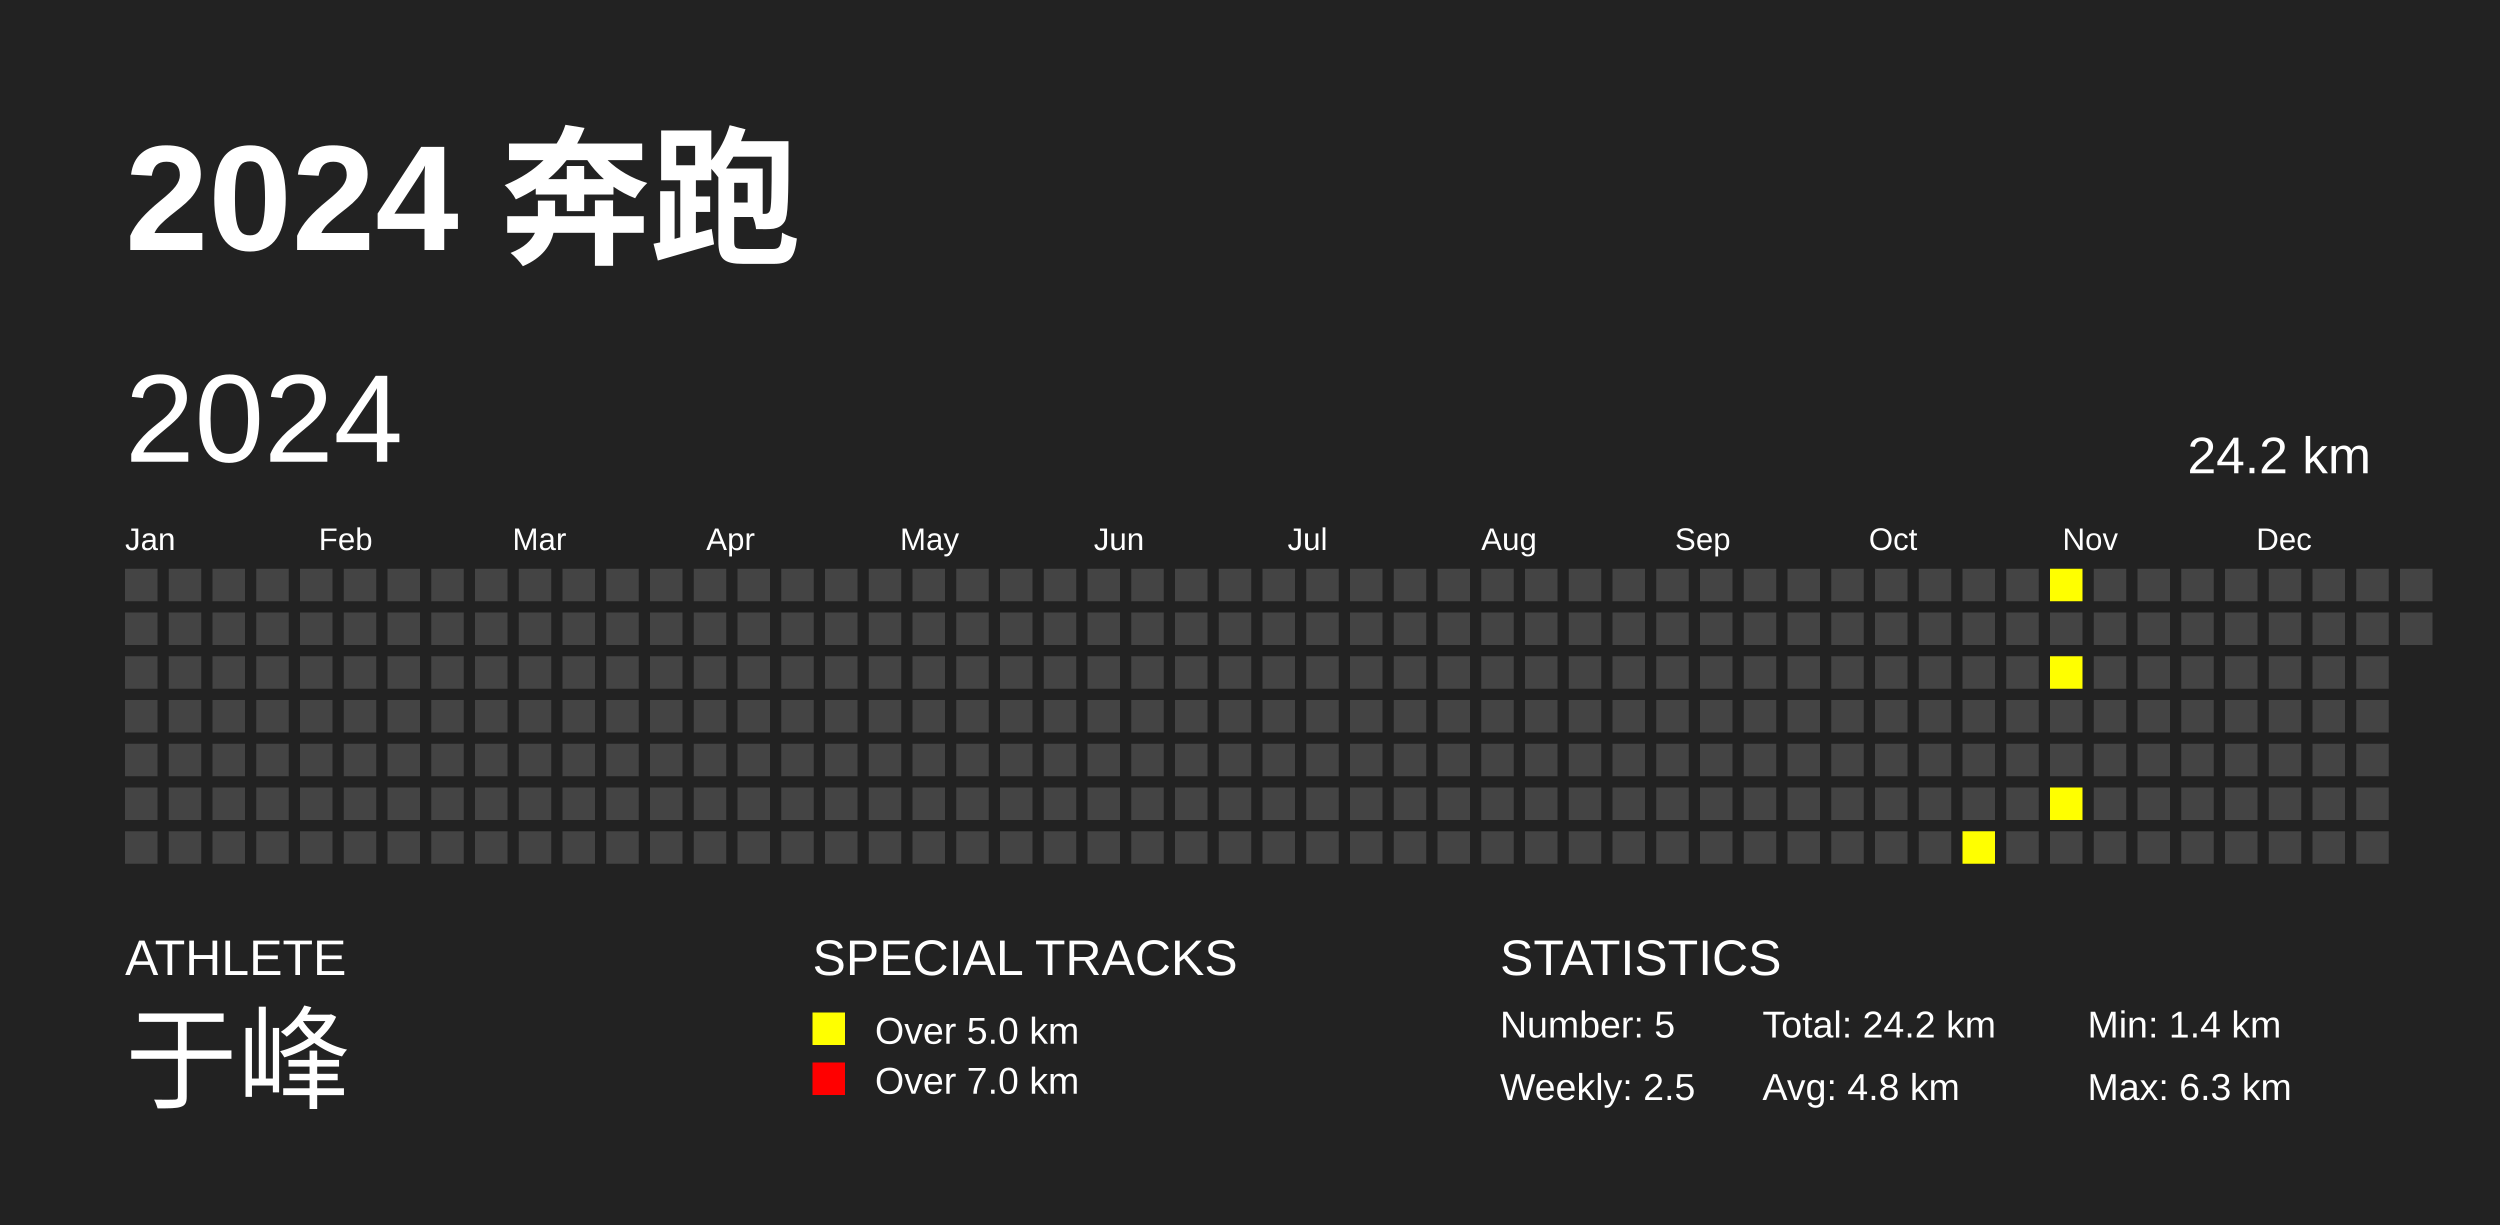
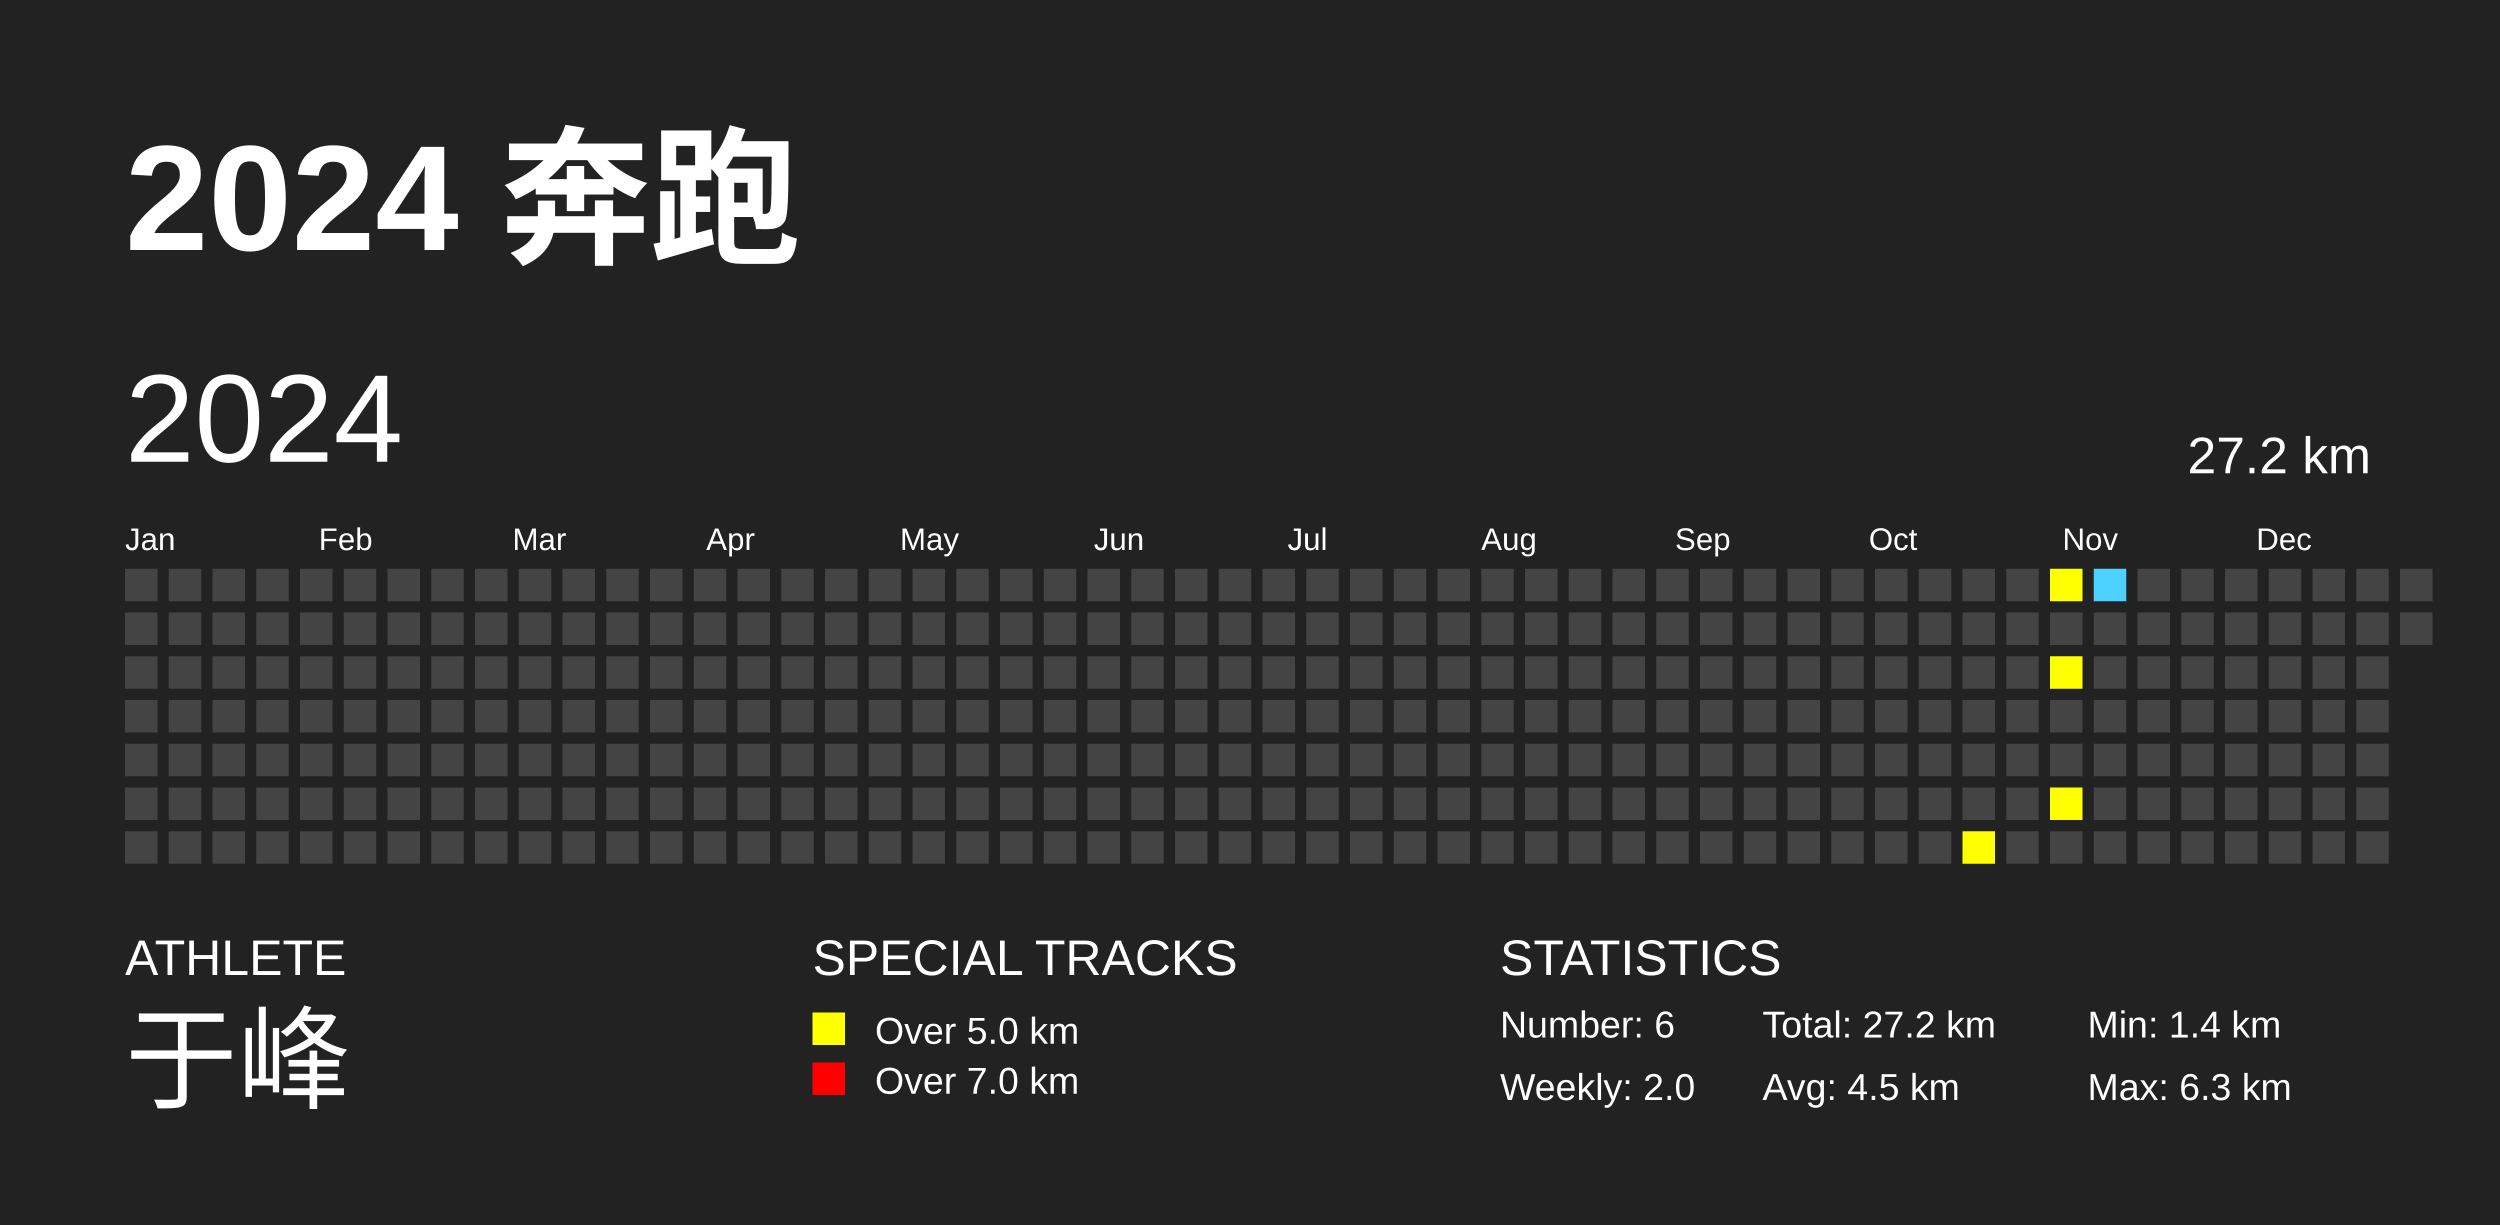
<svg xmlns="http://www.w3.org/2000/svg" baseProfile="full" height="98mm" version="1.1" viewBox="0,0,200,98" width="200mm">
  <defs />
  <rect fill="#222222" height="98" width="200" x="0" y="0" />
  <text fill="#FFFFFF" style="font-size:12px; font-family:Arial; font-weight:bold;" x="10" y="20">2024 奔跑</text>
  <text fill="#FFFFFF" style="font-size:4px; font-family:Arial" x="10" y="78">ATHLETE</text>
  <text fill="#FFFFFF" style="font-size:9px; font-family:Arial" x="10" y="88">于峰</text>
  <text fill="#FFFFFF" style="font-size:4px; font-family:Arial" x="65" y="78">SPECIAL TRACKS</text>
  <rect fill="yellow" height="2.6" width="2.6" x="65" y="81" />
  <text fill="#FFFFFF" style="font-size:3px; font-family:Arial" x="70" y="83.5">Over 5.0 km</text>
  <rect fill="red" height="2.6" width="2.6" x="65" y="85" />
  <text fill="#FFFFFF" style="font-size:3px; font-family:Arial" x="70" y="87.5">Over 7.0 km</text>
  <text fill="#FFFFFF" style="font-size:4px; font-family:Arial" x="120" y="78">STATISTICS</text>
-   <text fill="#FFFFFF" style="font-size:3px; font-family:Arial" x="120" y="83">Number: 5</text>
-   <text fill="#FFFFFF" style="font-size:3px; font-family:Arial" x="120" y="88">Weekly: 2.5</text>
-   <text fill="#FFFFFF" style="font-size:3px; font-family:Arial" x="141" y="83">Total: 24.2 km</text>
-   <text fill="#FFFFFF" style="font-size:3px; font-family:Arial" x="141" y="88">Avg: 4.8 km</text>
+   <text fill="#FFFFFF" style="font-size:3px; font-family:Arial" x="120" y="83">Number: 6</text>
+   <text fill="#FFFFFF" style="font-size:3px; font-family:Arial" x="120" y="88">Weekly: 2.0</text>
+   <text fill="#FFFFFF" style="font-size:3px; font-family:Arial" x="141" y="83">Total: 27.2 km</text>
+   <text fill="#FFFFFF" style="font-size:3px; font-family:Arial" x="141" y="88">Avg: 4.5 km</text>
  <text fill="#FFFFFF" style="font-size:3px; font-family:Arial" x="167" y="83">Min: 1.4 km</text>
  <text fill="#FFFFFF" style="font-size:3px; font-family:Arial" x="167" y="88">Max: 6.3 km</text>
  <text dominant-baseline="hanging" fill="#FFFFFF" style="font-size:10.0px; font-family:Arial;" x="10" y="30">2024</text>
-   <text dominant-baseline="hanging" fill="#FFFFFF" style="font-size:4.125px; font-family:Arial;" x="175" y="35">24.2 km</text>
+   <text dominant-baseline="hanging" fill="#FFFFFF" style="font-size:4.125px; font-family:Arial;" x="175" y="35">27.2 km</text>
  <text fill="#FFFFFF" style="font-size:2.5px; font-family:Arial" x="10.0" y="44">Jan</text>
  <text fill="#FFFFFF" style="font-size:2.5px; font-family:Arial" x="25.5" y="44">Feb</text>
  <text fill="#FFFFFF" style="font-size:2.5px; font-family:Arial" x="41.0" y="44">Mar</text>
  <text fill="#FFFFFF" style="font-size:2.5px; font-family:Arial" x="56.5" y="44">Apr</text>
  <text fill="#FFFFFF" style="font-size:2.5px; font-family:Arial" x="72.0" y="44">May</text>
  <text fill="#FFFFFF" style="font-size:2.5px; font-family:Arial" x="87.5" y="44">Jun</text>
  <text fill="#FFFFFF" style="font-size:2.5px; font-family:Arial" x="103.0" y="44">Jul</text>
  <text fill="#FFFFFF" style="font-size:2.5px; font-family:Arial" x="118.5" y="44">Aug</text>
  <text fill="#FFFFFF" style="font-size:2.5px; font-family:Arial" x="134.0" y="44">Sep</text>
  <text fill="#FFFFFF" style="font-size:2.5px; font-family:Arial" x="149.5" y="44">Oct</text>
  <text fill="#FFFFFF" style="font-size:2.5px; font-family:Arial" x="165.0" y="44">Nov</text>
  <text fill="#FFFFFF" style="font-size:2.5px; font-family:Arial" x="180.5" y="44">Dec</text>
  <rect fill="#444444" height="2.6" width="2.6" x="10.0" y="45.5" />
  <rect fill="#444444" height="2.6" width="2.6" x="10.0" y="49.0" />
  <rect fill="#444444" height="2.6" width="2.6" x="10.0" y="52.5" />
  <rect fill="#444444" height="2.6" width="2.6" x="10.0" y="56.0" />
  <rect fill="#444444" height="2.6" width="2.6" x="10.0" y="59.5" />
  <rect fill="#444444" height="2.6" width="2.6" x="10.0" y="63.0" />
  <rect fill="#444444" height="2.6" width="2.6" x="10.0" y="66.5" />
  <rect fill="#444444" height="2.6" width="2.6" x="13.5" y="45.5" />
  <rect fill="#444444" height="2.6" width="2.6" x="13.5" y="49.0" />
  <rect fill="#444444" height="2.6" width="2.6" x="13.5" y="52.5" />
  <rect fill="#444444" height="2.6" width="2.6" x="13.5" y="56.0" />
  <rect fill="#444444" height="2.6" width="2.6" x="13.5" y="59.5" />
  <rect fill="#444444" height="2.6" width="2.6" x="13.5" y="63.0" />
  <rect fill="#444444" height="2.6" width="2.6" x="13.5" y="66.5" />
  <rect fill="#444444" height="2.6" width="2.6" x="17.0" y="45.5" />
  <rect fill="#444444" height="2.6" width="2.6" x="17.0" y="49.0" />
  <rect fill="#444444" height="2.6" width="2.6" x="17.0" y="52.5" />
  <rect fill="#444444" height="2.6" width="2.6" x="17.0" y="56.0" />
  <rect fill="#444444" height="2.6" width="2.6" x="17.0" y="59.5" />
  <rect fill="#444444" height="2.6" width="2.6" x="17.0" y="63.0" />
  <rect fill="#444444" height="2.6" width="2.6" x="17.0" y="66.5" />
  <rect fill="#444444" height="2.6" width="2.6" x="20.5" y="45.5" />
  <rect fill="#444444" height="2.6" width="2.6" x="20.5" y="49.0" />
  <rect fill="#444444" height="2.6" width="2.6" x="20.5" y="52.5" />
  <rect fill="#444444" height="2.6" width="2.6" x="20.5" y="56.0" />
  <rect fill="#444444" height="2.6" width="2.6" x="20.5" y="59.5" />
  <rect fill="#444444" height="2.6" width="2.6" x="20.5" y="63.0" />
  <rect fill="#444444" height="2.6" width="2.6" x="20.5" y="66.5" />
  <rect fill="#444444" height="2.6" width="2.6" x="24.0" y="45.5" />
  <rect fill="#444444" height="2.6" width="2.6" x="24.0" y="49.0" />
  <rect fill="#444444" height="2.6" width="2.6" x="24.0" y="52.5" />
  <rect fill="#444444" height="2.6" width="2.6" x="24.0" y="56.0" />
  <rect fill="#444444" height="2.6" width="2.6" x="24.0" y="59.5" />
  <rect fill="#444444" height="2.6" width="2.6" x="24.0" y="63.0" />
  <rect fill="#444444" height="2.6" width="2.6" x="24.0" y="66.5" />
  <rect fill="#444444" height="2.6" width="2.6" x="27.5" y="45.5" />
  <rect fill="#444444" height="2.6" width="2.6" x="27.5" y="49.0" />
  <rect fill="#444444" height="2.6" width="2.6" x="27.5" y="52.5" />
  <rect fill="#444444" height="2.6" width="2.6" x="27.5" y="56.0" />
  <rect fill="#444444" height="2.6" width="2.6" x="27.5" y="59.5" />
  <rect fill="#444444" height="2.6" width="2.6" x="27.5" y="63.0" />
  <rect fill="#444444" height="2.6" width="2.6" x="27.5" y="66.5" />
  <rect fill="#444444" height="2.6" width="2.6" x="31.0" y="45.5" />
  <rect fill="#444444" height="2.6" width="2.6" x="31.0" y="49.0" />
  <rect fill="#444444" height="2.6" width="2.6" x="31.0" y="52.5" />
  <rect fill="#444444" height="2.6" width="2.6" x="31.0" y="56.0" />
  <rect fill="#444444" height="2.6" width="2.6" x="31.0" y="59.5" />
  <rect fill="#444444" height="2.6" width="2.6" x="31.0" y="63.0" />
  <rect fill="#444444" height="2.6" width="2.6" x="31.0" y="66.5" />
  <rect fill="#444444" height="2.6" width="2.6" x="34.5" y="45.5" />
  <rect fill="#444444" height="2.6" width="2.6" x="34.5" y="49.0" />
  <rect fill="#444444" height="2.6" width="2.6" x="34.5" y="52.5" />
  <rect fill="#444444" height="2.6" width="2.6" x="34.5" y="56.0" />
  <rect fill="#444444" height="2.6" width="2.6" x="34.5" y="59.5" />
  <rect fill="#444444" height="2.6" width="2.6" x="34.5" y="63.0" />
  <rect fill="#444444" height="2.6" width="2.6" x="34.5" y="66.5" />
  <rect fill="#444444" height="2.6" width="2.6" x="38.0" y="45.5" />
  <rect fill="#444444" height="2.6" width="2.6" x="38.0" y="49.0" />
  <rect fill="#444444" height="2.6" width="2.6" x="38.0" y="52.5" />
  <rect fill="#444444" height="2.6" width="2.6" x="38.0" y="56.0" />
  <rect fill="#444444" height="2.6" width="2.6" x="38.0" y="59.5" />
  <rect fill="#444444" height="2.6" width="2.6" x="38.0" y="63.0" />
  <rect fill="#444444" height="2.6" width="2.6" x="38.0" y="66.5" />
  <rect fill="#444444" height="2.6" width="2.6" x="41.5" y="45.5" />
  <rect fill="#444444" height="2.6" width="2.6" x="41.5" y="49.0" />
  <rect fill="#444444" height="2.6" width="2.6" x="41.5" y="52.5" />
  <rect fill="#444444" height="2.6" width="2.6" x="41.5" y="56.0" />
  <rect fill="#444444" height="2.6" width="2.6" x="41.5" y="59.5" />
  <rect fill="#444444" height="2.6" width="2.6" x="41.5" y="63.0" />
  <rect fill="#444444" height="2.6" width="2.6" x="41.5" y="66.5" />
  <rect fill="#444444" height="2.6" width="2.6" x="45.0" y="45.5" />
  <rect fill="#444444" height="2.6" width="2.6" x="45.0" y="49.0" />
  <rect fill="#444444" height="2.6" width="2.6" x="45.0" y="52.5" />
  <rect fill="#444444" height="2.6" width="2.6" x="45.0" y="56.0" />
  <rect fill="#444444" height="2.6" width="2.6" x="45.0" y="59.5" />
  <rect fill="#444444" height="2.6" width="2.6" x="45.0" y="63.0" />
  <rect fill="#444444" height="2.6" width="2.6" x="45.0" y="66.5" />
  <rect fill="#444444" height="2.6" width="2.6" x="48.5" y="45.5" />
  <rect fill="#444444" height="2.6" width="2.6" x="48.5" y="49.0" />
  <rect fill="#444444" height="2.6" width="2.6" x="48.5" y="52.5" />
  <rect fill="#444444" height="2.6" width="2.6" x="48.5" y="56.0" />
  <rect fill="#444444" height="2.6" width="2.6" x="48.5" y="59.5" />
  <rect fill="#444444" height="2.6" width="2.6" x="48.5" y="63.0" />
  <rect fill="#444444" height="2.6" width="2.6" x="48.5" y="66.5" />
  <rect fill="#444444" height="2.6" width="2.6" x="52.0" y="45.5" />
  <rect fill="#444444" height="2.6" width="2.6" x="52.0" y="49.0" />
  <rect fill="#444444" height="2.6" width="2.6" x="52.0" y="52.5" />
  <rect fill="#444444" height="2.6" width="2.6" x="52.0" y="56.0" />
  <rect fill="#444444" height="2.6" width="2.6" x="52.0" y="59.5" />
  <rect fill="#444444" height="2.6" width="2.6" x="52.0" y="63.0" />
  <rect fill="#444444" height="2.6" width="2.6" x="52.0" y="66.5" />
  <rect fill="#444444" height="2.6" width="2.6" x="55.5" y="45.5" />
  <rect fill="#444444" height="2.6" width="2.6" x="55.5" y="49.0" />
  <rect fill="#444444" height="2.6" width="2.6" x="55.5" y="52.5" />
  <rect fill="#444444" height="2.6" width="2.6" x="55.5" y="56.0" />
  <rect fill="#444444" height="2.6" width="2.6" x="55.5" y="59.5" />
  <rect fill="#444444" height="2.6" width="2.6" x="55.5" y="63.0" />
  <rect fill="#444444" height="2.6" width="2.6" x="55.5" y="66.5" />
  <rect fill="#444444" height="2.6" width="2.6" x="59.0" y="45.5" />
  <rect fill="#444444" height="2.6" width="2.6" x="59.0" y="49.0" />
  <rect fill="#444444" height="2.6" width="2.6" x="59.0" y="52.5" />
  <rect fill="#444444" height="2.6" width="2.6" x="59.0" y="56.0" />
  <rect fill="#444444" height="2.6" width="2.6" x="59.0" y="59.5" />
  <rect fill="#444444" height="2.6" width="2.6" x="59.0" y="63.0" />
  <rect fill="#444444" height="2.6" width="2.6" x="59.0" y="66.5" />
  <rect fill="#444444" height="2.6" width="2.6" x="62.5" y="45.5" />
  <rect fill="#444444" height="2.6" width="2.6" x="62.5" y="49.0" />
  <rect fill="#444444" height="2.6" width="2.6" x="62.5" y="52.5" />
  <rect fill="#444444" height="2.6" width="2.6" x="62.5" y="56.0" />
  <rect fill="#444444" height="2.6" width="2.6" x="62.5" y="59.5" />
  <rect fill="#444444" height="2.6" width="2.6" x="62.5" y="63.0" />
  <rect fill="#444444" height="2.6" width="2.6" x="62.5" y="66.5" />
  <rect fill="#444444" height="2.6" width="2.6" x="66.0" y="45.5" />
  <rect fill="#444444" height="2.6" width="2.6" x="66.0" y="49.0" />
  <rect fill="#444444" height="2.6" width="2.6" x="66.0" y="52.5" />
  <rect fill="#444444" height="2.6" width="2.6" x="66.0" y="56.0" />
  <rect fill="#444444" height="2.6" width="2.6" x="66.0" y="59.5" />
  <rect fill="#444444" height="2.6" width="2.6" x="66.0" y="63.0" />
  <rect fill="#444444" height="2.6" width="2.6" x="66.0" y="66.5" />
  <rect fill="#444444" height="2.6" width="2.6" x="69.5" y="45.5" />
  <rect fill="#444444" height="2.6" width="2.6" x="69.5" y="49.0" />
  <rect fill="#444444" height="2.6" width="2.6" x="69.5" y="52.5" />
  <rect fill="#444444" height="2.6" width="2.6" x="69.5" y="56.0" />
  <rect fill="#444444" height="2.6" width="2.6" x="69.5" y="59.5" />
  <rect fill="#444444" height="2.6" width="2.6" x="69.5" y="63.0" />
  <rect fill="#444444" height="2.6" width="2.6" x="69.5" y="66.5" />
  <rect fill="#444444" height="2.6" width="2.6" x="73.0" y="45.5" />
  <rect fill="#444444" height="2.6" width="2.6" x="73.0" y="49.0" />
  <rect fill="#444444" height="2.6" width="2.6" x="73.0" y="52.5" />
  <rect fill="#444444" height="2.6" width="2.6" x="73.0" y="56.0" />
  <rect fill="#444444" height="2.6" width="2.6" x="73.0" y="59.5" />
  <rect fill="#444444" height="2.6" width="2.6" x="73.0" y="63.0" />
  <rect fill="#444444" height="2.6" width="2.6" x="73.0" y="66.5" />
  <rect fill="#444444" height="2.6" width="2.6" x="76.5" y="45.5" />
  <rect fill="#444444" height="2.6" width="2.6" x="76.5" y="49.0" />
  <rect fill="#444444" height="2.6" width="2.6" x="76.5" y="52.5" />
  <rect fill="#444444" height="2.6" width="2.6" x="76.5" y="56.0" />
  <rect fill="#444444" height="2.6" width="2.6" x="76.5" y="59.5" />
  <rect fill="#444444" height="2.6" width="2.6" x="76.5" y="63.0" />
  <rect fill="#444444" height="2.6" width="2.6" x="76.5" y="66.5" />
  <rect fill="#444444" height="2.6" width="2.6" x="80.0" y="45.5" />
  <rect fill="#444444" height="2.6" width="2.6" x="80.0" y="49.0" />
  <rect fill="#444444" height="2.6" width="2.6" x="80.0" y="52.5" />
  <rect fill="#444444" height="2.6" width="2.6" x="80.0" y="56.0" />
  <rect fill="#444444" height="2.6" width="2.6" x="80.0" y="59.5" />
  <rect fill="#444444" height="2.6" width="2.6" x="80.0" y="63.0" />
  <rect fill="#444444" height="2.6" width="2.6" x="80.0" y="66.5" />
  <rect fill="#444444" height="2.6" width="2.6" x="83.5" y="45.5" />
  <rect fill="#444444" height="2.6" width="2.6" x="83.5" y="49.0" />
  <rect fill="#444444" height="2.6" width="2.6" x="83.5" y="52.5" />
  <rect fill="#444444" height="2.6" width="2.6" x="83.5" y="56.0" />
  <rect fill="#444444" height="2.6" width="2.6" x="83.5" y="59.5" />
  <rect fill="#444444" height="2.6" width="2.6" x="83.5" y="63.0" />
  <rect fill="#444444" height="2.6" width="2.6" x="83.5" y="66.5" />
  <rect fill="#444444" height="2.6" width="2.6" x="87.0" y="45.5" />
  <rect fill="#444444" height="2.6" width="2.6" x="87.0" y="49.0" />
  <rect fill="#444444" height="2.6" width="2.6" x="87.0" y="52.5" />
  <rect fill="#444444" height="2.6" width="2.6" x="87.0" y="56.0" />
  <rect fill="#444444" height="2.6" width="2.6" x="87.0" y="59.5" />
  <rect fill="#444444" height="2.6" width="2.6" x="87.0" y="63.0" />
  <rect fill="#444444" height="2.6" width="2.6" x="87.0" y="66.5" />
  <rect fill="#444444" height="2.6" width="2.6" x="90.5" y="45.5" />
  <rect fill="#444444" height="2.6" width="2.6" x="90.5" y="49.0" />
  <rect fill="#444444" height="2.6" width="2.6" x="90.5" y="52.5" />
  <rect fill="#444444" height="2.6" width="2.6" x="90.5" y="56.0" />
  <rect fill="#444444" height="2.6" width="2.6" x="90.5" y="59.5" />
  <rect fill="#444444" height="2.6" width="2.6" x="90.5" y="63.0" />
  <rect fill="#444444" height="2.6" width="2.6" x="90.5" y="66.5" />
  <rect fill="#444444" height="2.6" width="2.6" x="94.0" y="45.5" />
  <rect fill="#444444" height="2.6" width="2.6" x="94.0" y="49.0" />
  <rect fill="#444444" height="2.6" width="2.6" x="94.0" y="52.5" />
  <rect fill="#444444" height="2.6" width="2.6" x="94.0" y="56.0" />
  <rect fill="#444444" height="2.6" width="2.6" x="94.0" y="59.5" />
  <rect fill="#444444" height="2.6" width="2.6" x="94.0" y="63.0" />
  <rect fill="#444444" height="2.6" width="2.6" x="94.0" y="66.5" />
  <rect fill="#444444" height="2.6" width="2.6" x="97.5" y="45.5" />
  <rect fill="#444444" height="2.6" width="2.6" x="97.5" y="49.0" />
  <rect fill="#444444" height="2.6" width="2.6" x="97.5" y="52.5" />
  <rect fill="#444444" height="2.6" width="2.6" x="97.5" y="56.0" />
  <rect fill="#444444" height="2.6" width="2.6" x="97.5" y="59.5" />
  <rect fill="#444444" height="2.6" width="2.6" x="97.5" y="63.0" />
  <rect fill="#444444" height="2.6" width="2.6" x="97.5" y="66.5" />
  <rect fill="#444444" height="2.6" width="2.6" x="101.0" y="45.5" />
  <rect fill="#444444" height="2.6" width="2.6" x="101.0" y="49.0" />
  <rect fill="#444444" height="2.6" width="2.6" x="101.0" y="52.5" />
  <rect fill="#444444" height="2.6" width="2.6" x="101.0" y="56.0" />
  <rect fill="#444444" height="2.6" width="2.6" x="101.0" y="59.5" />
  <rect fill="#444444" height="2.6" width="2.6" x="101.0" y="63.0" />
  <rect fill="#444444" height="2.6" width="2.6" x="101.0" y="66.5" />
  <rect fill="#444444" height="2.6" width="2.6" x="104.5" y="45.5" />
  <rect fill="#444444" height="2.6" width="2.6" x="104.5" y="49.0" />
  <rect fill="#444444" height="2.6" width="2.6" x="104.5" y="52.5" />
  <rect fill="#444444" height="2.6" width="2.6" x="104.5" y="56.0" />
  <rect fill="#444444" height="2.6" width="2.6" x="104.5" y="59.5" />
  <rect fill="#444444" height="2.6" width="2.6" x="104.5" y="63.0" />
  <rect fill="#444444" height="2.6" width="2.6" x="104.5" y="66.5" />
  <rect fill="#444444" height="2.6" width="2.6" x="108.0" y="45.5" />
  <rect fill="#444444" height="2.6" width="2.6" x="108.0" y="49.0" />
  <rect fill="#444444" height="2.6" width="2.6" x="108.0" y="52.5" />
  <rect fill="#444444" height="2.6" width="2.6" x="108.0" y="56.0" />
  <rect fill="#444444" height="2.6" width="2.6" x="108.0" y="59.5" />
  <rect fill="#444444" height="2.6" width="2.6" x="108.0" y="63.0" />
  <rect fill="#444444" height="2.6" width="2.6" x="108.0" y="66.5" />
  <rect fill="#444444" height="2.6" width="2.6" x="111.5" y="45.5" />
  <rect fill="#444444" height="2.6" width="2.6" x="111.5" y="49.0" />
  <rect fill="#444444" height="2.6" width="2.6" x="111.5" y="52.5" />
  <rect fill="#444444" height="2.6" width="2.6" x="111.5" y="56.0" />
  <rect fill="#444444" height="2.6" width="2.6" x="111.5" y="59.5" />
  <rect fill="#444444" height="2.6" width="2.6" x="111.5" y="63.0" />
  <rect fill="#444444" height="2.6" width="2.6" x="111.5" y="66.5" />
  <rect fill="#444444" height="2.6" width="2.6" x="115.0" y="45.5" />
  <rect fill="#444444" height="2.6" width="2.6" x="115.0" y="49.0" />
  <rect fill="#444444" height="2.6" width="2.6" x="115.0" y="52.5" />
  <rect fill="#444444" height="2.6" width="2.6" x="115.0" y="56.0" />
  <rect fill="#444444" height="2.6" width="2.6" x="115.0" y="59.5" />
  <rect fill="#444444" height="2.6" width="2.6" x="115.0" y="63.0" />
  <rect fill="#444444" height="2.6" width="2.6" x="115.0" y="66.5" />
  <rect fill="#444444" height="2.6" width="2.6" x="118.5" y="45.5" />
  <rect fill="#444444" height="2.6" width="2.6" x="118.5" y="49.0" />
  <rect fill="#444444" height="2.6" width="2.6" x="118.5" y="52.5" />
  <rect fill="#444444" height="2.6" width="2.6" x="118.5" y="56.0" />
  <rect fill="#444444" height="2.6" width="2.6" x="118.5" y="59.5" />
  <rect fill="#444444" height="2.6" width="2.6" x="118.5" y="63.0" />
  <rect fill="#444444" height="2.6" width="2.6" x="118.5" y="66.5" />
  <rect fill="#444444" height="2.6" width="2.6" x="122.0" y="45.5" />
  <rect fill="#444444" height="2.6" width="2.6" x="122.0" y="49.0" />
  <rect fill="#444444" height="2.6" width="2.6" x="122.0" y="52.5" />
  <rect fill="#444444" height="2.6" width="2.6" x="122.0" y="56.0" />
  <rect fill="#444444" height="2.6" width="2.6" x="122.0" y="59.5" />
  <rect fill="#444444" height="2.6" width="2.6" x="122.0" y="63.0" />
  <rect fill="#444444" height="2.6" width="2.6" x="122.0" y="66.5" />
  <rect fill="#444444" height="2.6" width="2.6" x="125.5" y="45.5" />
  <rect fill="#444444" height="2.6" width="2.6" x="125.5" y="49.0" />
  <rect fill="#444444" height="2.6" width="2.6" x="125.5" y="52.5" />
  <rect fill="#444444" height="2.6" width="2.6" x="125.5" y="56.0" />
  <rect fill="#444444" height="2.6" width="2.6" x="125.5" y="59.5" />
  <rect fill="#444444" height="2.6" width="2.6" x="125.5" y="63.0" />
  <rect fill="#444444" height="2.6" width="2.6" x="125.5" y="66.5" />
  <rect fill="#444444" height="2.6" width="2.6" x="129.0" y="45.5" />
  <rect fill="#444444" height="2.6" width="2.6" x="129.0" y="49.0" />
  <rect fill="#444444" height="2.6" width="2.6" x="129.0" y="52.5" />
  <rect fill="#444444" height="2.6" width="2.6" x="129.0" y="56.0" />
  <rect fill="#444444" height="2.6" width="2.6" x="129.0" y="59.5" />
  <rect fill="#444444" height="2.6" width="2.6" x="129.0" y="63.0" />
  <rect fill="#444444" height="2.6" width="2.6" x="129.0" y="66.5" />
  <rect fill="#444444" height="2.6" width="2.6" x="132.5" y="45.5" />
  <rect fill="#444444" height="2.6" width="2.6" x="132.5" y="49.0" />
  <rect fill="#444444" height="2.6" width="2.6" x="132.5" y="52.5" />
  <rect fill="#444444" height="2.6" width="2.6" x="132.5" y="56.0" />
  <rect fill="#444444" height="2.6" width="2.6" x="132.5" y="59.5" />
  <rect fill="#444444" height="2.6" width="2.6" x="132.5" y="63.0" />
  <rect fill="#444444" height="2.6" width="2.6" x="132.5" y="66.5" />
  <rect fill="#444444" height="2.6" width="2.6" x="136.0" y="45.5" />
  <rect fill="#444444" height="2.6" width="2.6" x="136.0" y="49.0" />
  <rect fill="#444444" height="2.6" width="2.6" x="136.0" y="52.5" />
  <rect fill="#444444" height="2.6" width="2.6" x="136.0" y="56.0" />
  <rect fill="#444444" height="2.6" width="2.6" x="136.0" y="59.5" />
  <rect fill="#444444" height="2.6" width="2.6" x="136.0" y="63.0" />
  <rect fill="#444444" height="2.6" width="2.6" x="136.0" y="66.5" />
  <rect fill="#444444" height="2.6" width="2.6" x="139.5" y="45.5" />
  <rect fill="#444444" height="2.6" width="2.6" x="139.5" y="49.0" />
  <rect fill="#444444" height="2.6" width="2.6" x="139.5" y="52.5" />
  <rect fill="#444444" height="2.6" width="2.6" x="139.5" y="56.0" />
  <rect fill="#444444" height="2.6" width="2.6" x="139.5" y="59.5" />
  <rect fill="#444444" height="2.6" width="2.6" x="139.5" y="63.0" />
  <rect fill="#444444" height="2.6" width="2.6" x="139.5" y="66.5" />
  <rect fill="#444444" height="2.6" width="2.6" x="143.0" y="45.5" />
  <rect fill="#444444" height="2.6" width="2.6" x="143.0" y="49.0" />
  <rect fill="#444444" height="2.6" width="2.6" x="143.0" y="52.5" />
  <rect fill="#444444" height="2.6" width="2.6" x="143.0" y="56.0" />
  <rect fill="#444444" height="2.6" width="2.6" x="143.0" y="59.5" />
  <rect fill="#444444" height="2.6" width="2.6" x="143.0" y="63.0" />
  <rect fill="#444444" height="2.6" width="2.6" x="143.0" y="66.5" />
  <rect fill="#444444" height="2.6" width="2.6" x="146.5" y="45.5" />
  <rect fill="#444444" height="2.6" width="2.6" x="146.5" y="49.0" />
  <rect fill="#444444" height="2.6" width="2.6" x="146.5" y="52.5" />
  <rect fill="#444444" height="2.6" width="2.6" x="146.5" y="56.0" />
  <rect fill="#444444" height="2.6" width="2.6" x="146.5" y="59.5" />
  <rect fill="#444444" height="2.6" width="2.6" x="146.5" y="63.0" />
  <rect fill="#444444" height="2.6" width="2.6" x="146.5" y="66.5" />
  <rect fill="#444444" height="2.6" width="2.6" x="150.0" y="45.5" />
  <rect fill="#444444" height="2.6" width="2.6" x="150.0" y="49.0" />
  <rect fill="#444444" height="2.6" width="2.6" x="150.0" y="52.5" />
  <rect fill="#444444" height="2.6" width="2.6" x="150.0" y="56.0" />
  <rect fill="#444444" height="2.6" width="2.6" x="150.0" y="59.5" />
  <rect fill="#444444" height="2.6" width="2.6" x="150.0" y="63.0" />
  <rect fill="#444444" height="2.6" width="2.6" x="150.0" y="66.5" />
  <rect fill="#444444" height="2.6" width="2.6" x="153.5" y="45.5" />
  <rect fill="#444444" height="2.6" width="2.6" x="153.5" y="49.0" />
  <rect fill="#444444" height="2.6" width="2.6" x="153.5" y="52.5" />
  <rect fill="#444444" height="2.6" width="2.6" x="153.5" y="56.0" />
  <rect fill="#444444" height="2.6" width="2.6" x="153.5" y="59.5" />
  <rect fill="#444444" height="2.6" width="2.6" x="153.5" y="63.0" />
  <rect fill="#444444" height="2.6" width="2.6" x="153.5" y="66.5" />
  <rect fill="#444444" height="2.6" width="2.6" x="157.0" y="45.5" />
  <rect fill="#444444" height="2.6" width="2.6" x="157.0" y="49.0" />
  <rect fill="#444444" height="2.6" width="2.6" x="157.0" y="52.5" />
  <rect fill="#444444" height="2.6" width="2.6" x="157.0" y="56.0" />
  <rect fill="#444444" height="2.6" width="2.6" x="157.0" y="59.5" />
  <rect fill="#444444" height="2.6" width="2.6" x="157.0" y="63.0" />
  <rect fill="yellow" height="2.6" width="2.6" x="157.0" y="66.5" />
  <rect fill="#444444" height="2.6" width="2.6" x="160.5" y="45.5" />
  <rect fill="#444444" height="2.6" width="2.6" x="160.5" y="49.0" />
  <rect fill="#444444" height="2.6" width="2.6" x="160.5" y="52.5" />
  <rect fill="#444444" height="2.6" width="2.6" x="160.5" y="56.0" />
  <rect fill="#444444" height="2.6" width="2.6" x="160.5" y="59.5" />
  <rect fill="#444444" height="2.6" width="2.6" x="160.5" y="63.0" />
  <rect fill="#444444" height="2.6" width="2.6" x="160.5" y="66.5" />
  <rect fill="yellow" height="2.6" width="2.6" x="164.0" y="45.5" />
  <rect fill="#444444" height="2.6" width="2.6" x="164.0" y="49.0" />
  <rect fill="yellow" height="2.6" width="2.6" x="164.0" y="52.5" />
  <rect fill="#444444" height="2.6" width="2.6" x="164.0" y="56.0" />
  <rect fill="#444444" height="2.6" width="2.6" x="164.0" y="59.5" />
  <rect fill="yellow" height="2.6" width="2.6" x="164.0" y="63.0" />
  <rect fill="#444444" height="2.6" width="2.6" x="164.0" y="66.5" />
-   <rect fill="#444444" height="2.6" width="2.6" x="167.5" y="45.5" />
+   <rect fill="#4DD2FF" height="2.6" width="2.6" x="167.5" y="45.5" />
  <rect fill="#444444" height="2.6" width="2.6" x="167.5" y="49.0" />
  <rect fill="#444444" height="2.6" width="2.6" x="167.5" y="52.5" />
  <rect fill="#444444" height="2.6" width="2.6" x="167.5" y="56.0" />
  <rect fill="#444444" height="2.6" width="2.6" x="167.5" y="59.5" />
  <rect fill="#444444" height="2.6" width="2.6" x="167.5" y="63.0" />
  <rect fill="#444444" height="2.6" width="2.6" x="167.5" y="66.5" />
  <rect fill="#444444" height="2.6" width="2.6" x="171.0" y="45.5" />
  <rect fill="#444444" height="2.6" width="2.6" x="171.0" y="49.0" />
  <rect fill="#444444" height="2.6" width="2.6" x="171.0" y="52.5" />
  <rect fill="#444444" height="2.6" width="2.6" x="171.0" y="56.0" />
  <rect fill="#444444" height="2.6" width="2.6" x="171.0" y="59.5" />
  <rect fill="#444444" height="2.6" width="2.6" x="171.0" y="63.0" />
  <rect fill="#444444" height="2.6" width="2.6" x="171.0" y="66.5" />
  <rect fill="#444444" height="2.6" width="2.6" x="174.5" y="45.5" />
  <rect fill="#444444" height="2.6" width="2.6" x="174.5" y="49.0" />
  <rect fill="#444444" height="2.6" width="2.6" x="174.5" y="52.5" />
  <rect fill="#444444" height="2.6" width="2.6" x="174.5" y="56.0" />
  <rect fill="#444444" height="2.6" width="2.6" x="174.5" y="59.5" />
  <rect fill="#444444" height="2.6" width="2.6" x="174.5" y="63.0" />
  <rect fill="#444444" height="2.6" width="2.6" x="174.5" y="66.5" />
  <rect fill="#444444" height="2.6" width="2.6" x="178.0" y="45.5" />
  <rect fill="#444444" height="2.6" width="2.6" x="178.0" y="49.0" />
  <rect fill="#444444" height="2.6" width="2.6" x="178.0" y="52.5" />
  <rect fill="#444444" height="2.6" width="2.6" x="178.0" y="56.0" />
  <rect fill="#444444" height="2.6" width="2.6" x="178.0" y="59.5" />
  <rect fill="#444444" height="2.6" width="2.6" x="178.0" y="63.0" />
  <rect fill="#444444" height="2.6" width="2.6" x="178.0" y="66.5" />
  <rect fill="#444444" height="2.6" width="2.6" x="181.5" y="45.5" />
  <rect fill="#444444" height="2.6" width="2.6" x="181.5" y="49.0" />
  <rect fill="#444444" height="2.6" width="2.6" x="181.5" y="52.5" />
  <rect fill="#444444" height="2.6" width="2.6" x="181.5" y="56.0" />
  <rect fill="#444444" height="2.6" width="2.6" x="181.5" y="59.5" />
  <rect fill="#444444" height="2.6" width="2.6" x="181.5" y="63.0" />
  <rect fill="#444444" height="2.6" width="2.6" x="181.5" y="66.5" />
  <rect fill="#444444" height="2.6" width="2.6" x="185.0" y="45.5" />
  <rect fill="#444444" height="2.6" width="2.6" x="185.0" y="49.0" />
  <rect fill="#444444" height="2.6" width="2.6" x="185.0" y="52.5" />
  <rect fill="#444444" height="2.6" width="2.6" x="185.0" y="56.0" />
  <rect fill="#444444" height="2.6" width="2.6" x="185.0" y="59.5" />
  <rect fill="#444444" height="2.6" width="2.6" x="185.0" y="63.0" />
  <rect fill="#444444" height="2.6" width="2.6" x="185.0" y="66.5" />
  <rect fill="#444444" height="2.6" width="2.6" x="188.5" y="45.5" />
  <rect fill="#444444" height="2.6" width="2.6" x="188.5" y="49.0" />
  <rect fill="#444444" height="2.6" width="2.6" x="188.5" y="52.5" />
  <rect fill="#444444" height="2.6" width="2.6" x="188.5" y="56.0" />
  <rect fill="#444444" height="2.6" width="2.6" x="188.5" y="59.5" />
  <rect fill="#444444" height="2.6" width="2.6" x="188.5" y="63.0" />
  <rect fill="#444444" height="2.6" width="2.6" x="188.5" y="66.5" />
  <rect fill="#444444" height="2.6" width="2.6" x="192.0" y="45.5" />
  <rect fill="#444444" height="2.6" width="2.6" x="192.0" y="49.0" />
</svg>
